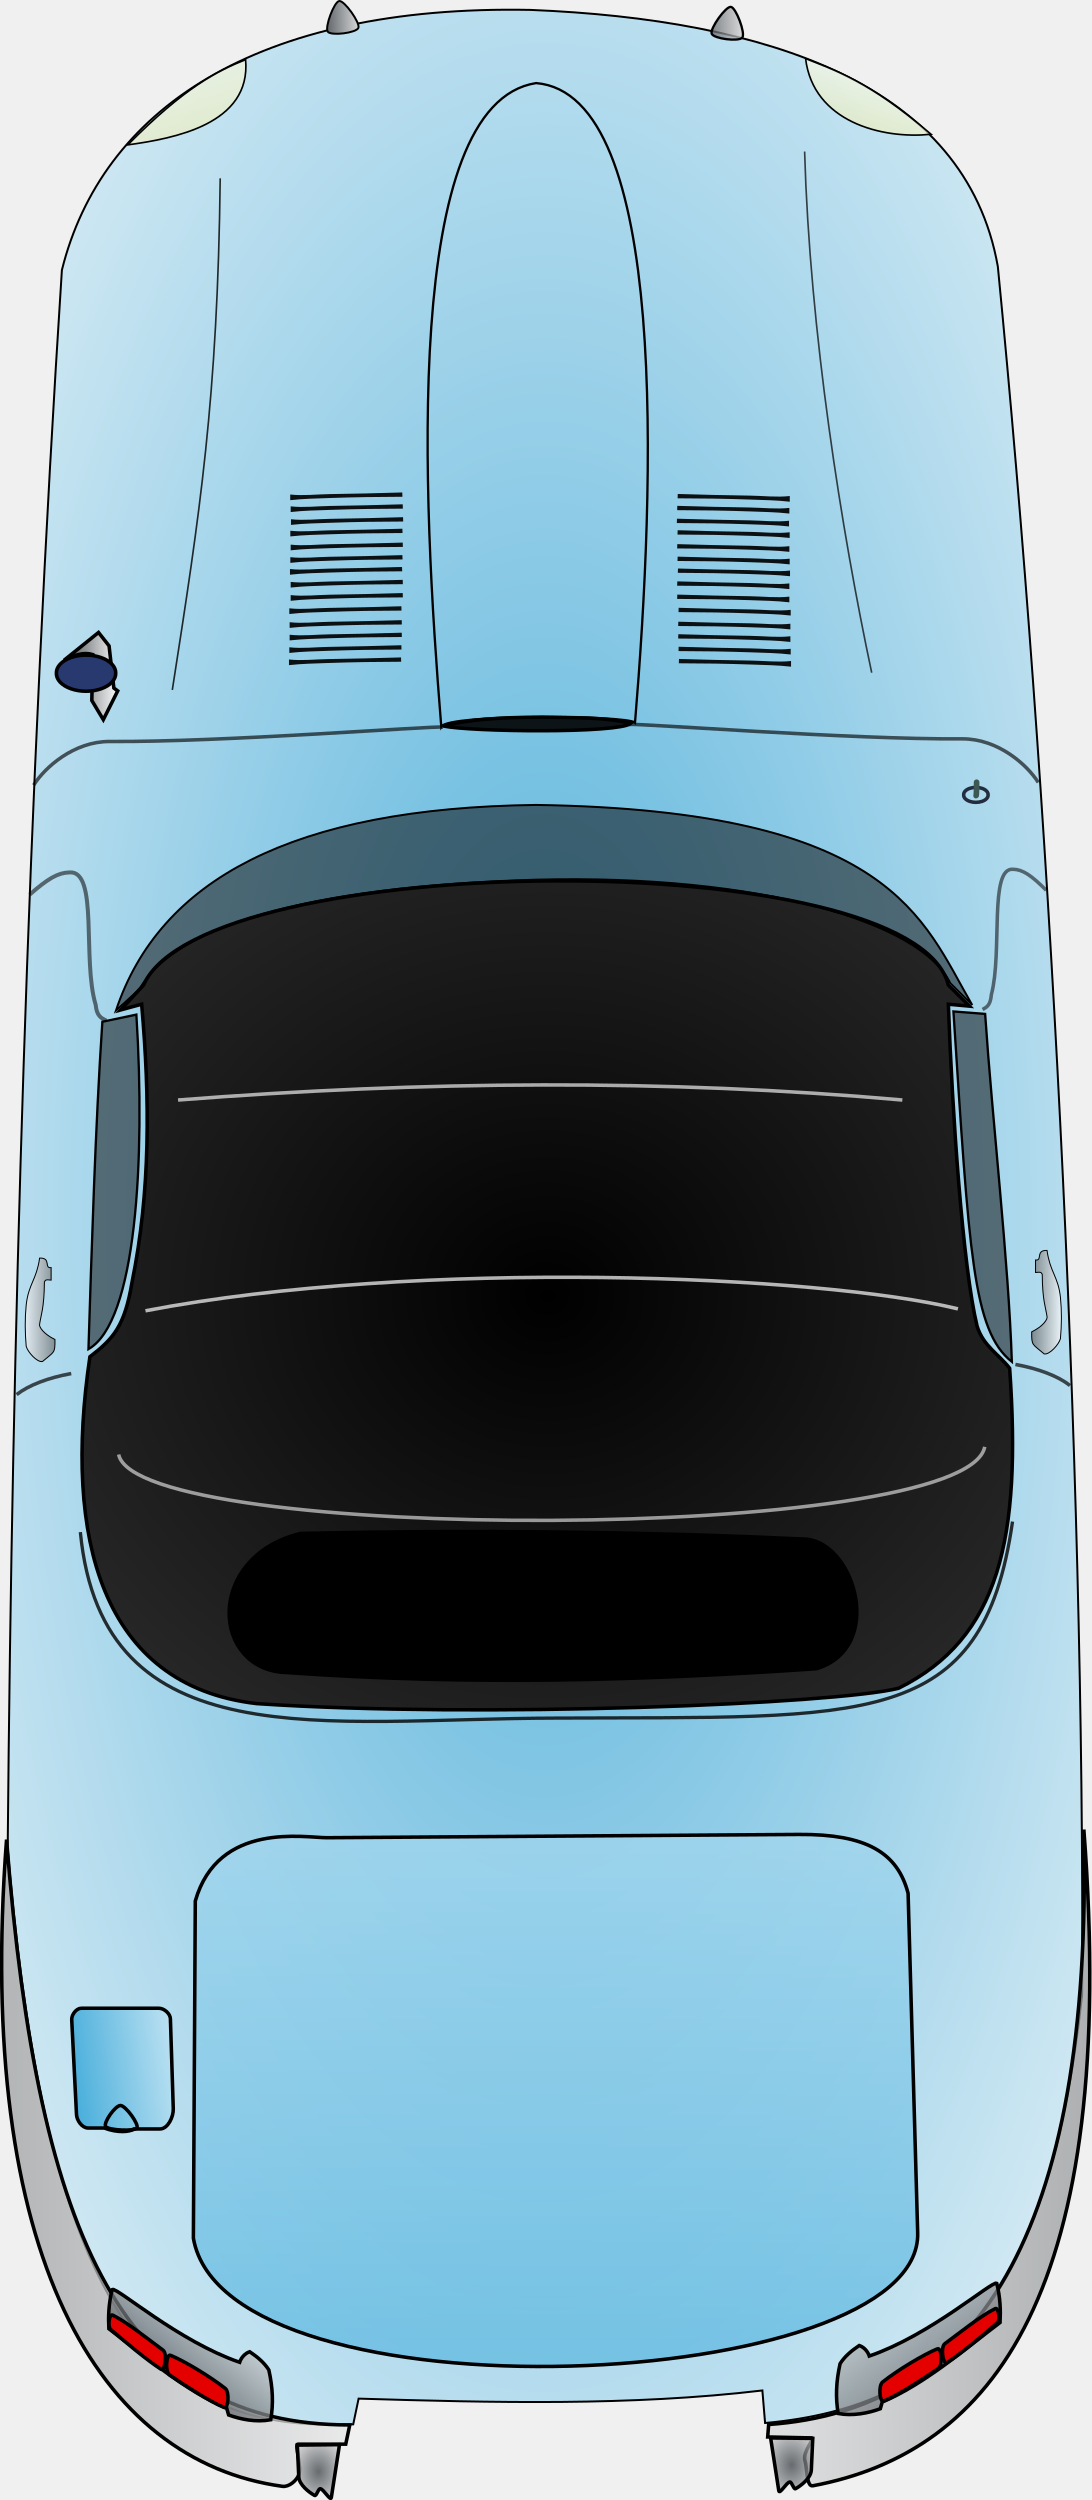
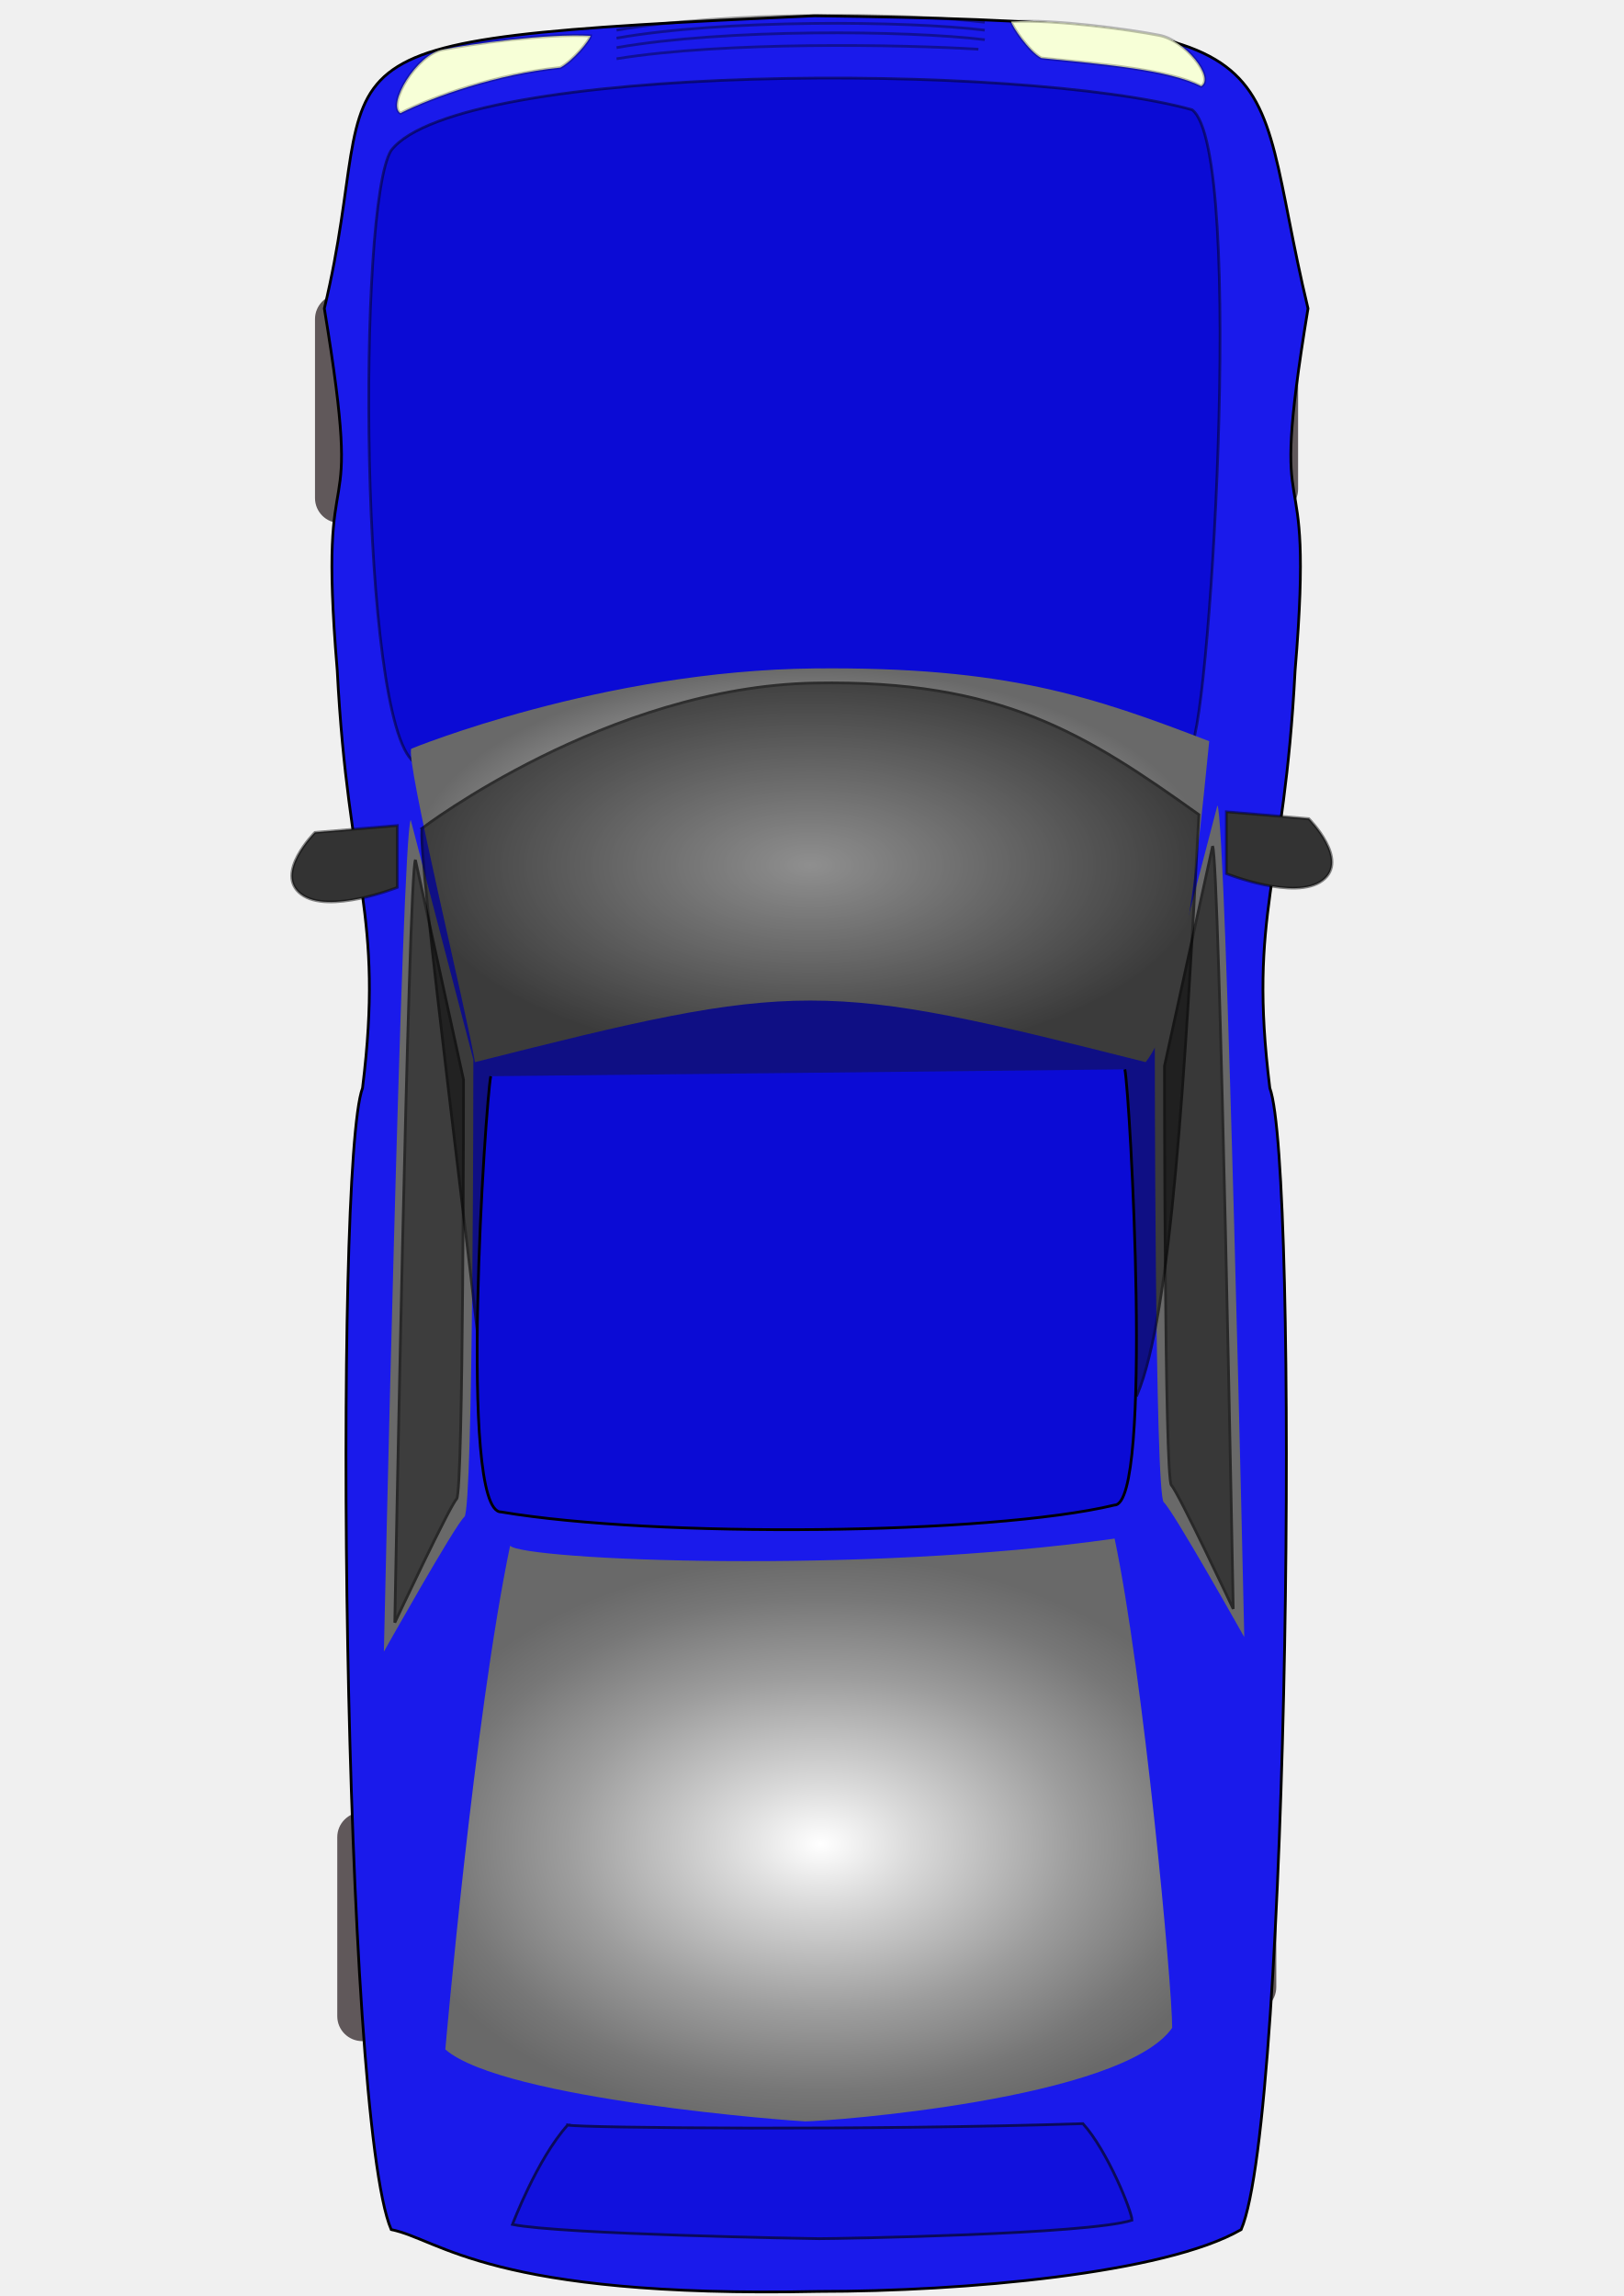
- <svg xmlns="http://www.w3.org/2000/svg" xmlns:xlink="http://www.w3.org/1999/xlink" id="svg1" viewBox="0 0 410 939.11" version="1.0">
-   <defs id="defs3">
-     <linearGradient id="linearGradient924">
-       <stop id="stop925" stop-color="#bfca54" offset="0" />
-       <stop id="stop926" stop-color="#fff" offset="1" />
-     </linearGradient>
-     <linearGradient id="linearGradient909">
-       <stop id="stop910" stop-color="#393f44" offset="0" />
-       <stop id="stop911" stop-color="#fff" offset="1" />
-     </linearGradient>
-     <linearGradient id="linearGradient903">
-       <stop id="stop904" stop-color="#1e9cd4" offset="0" />
-       <stop id="stop905" stop-color="#fff" offset="1" />
-     </linearGradient>
-     <radialGradient id="radialGradient2047" xlink:href="#linearGradient903" gradientUnits="userSpaceOnUse" cy="345.03" cx="580.78" gradientTransform="scale(.66738 1.4984)" r="502.59" />
-     <linearGradient id="linearGradient2049" y2="64.764" xlink:href="#linearGradient909" gradientUnits="userSpaceOnUse" x2="328.31" gradientTransform="scale(.98047 1.0199)" y1="65.065" x1="307.33" />
-     <radialGradient id="radialGradient2051" gradientUnits="userSpaceOnUse" cy="578.67" cx="366.75" gradientTransform="scale(1.0592 .94408)" r="1340.2">
-       <stop id="stop900" offset="0" />
-       <stop id="stop901" stop-color="#fff" offset="1" />
-     </radialGradient>
-     <linearGradient id="linearGradient2053" y2="543.99" xlink:href="#linearGradient903" gradientUnits="userSpaceOnUse" x2="327.62" gradientTransform="scale(1.1658 .85777)" y1="1332" x1="325.1" />
-     <linearGradient id="linearGradient2055" y2="248.89" xlink:href="#linearGradient909" gradientUnits="userSpaceOnUse" x2="287" gradientTransform="scale(.79343 1.2604)" y1="248.85" x1="258.47" />
-     <linearGradient id="linearGradient2057" y2="750.75" xlink:href="#linearGradient903" gradientUnits="userSpaceOnUse" x2="290.32" gradientTransform="scale(.9102 1.0987)" y1="762.09" x1="229.83" />
-     <linearGradient id="linearGradient2059" y2="297.48" xlink:href="#linearGradient909" gradientUnits="userSpaceOnUse" x2="1073.4" gradientTransform="scale(.54227 1.8441)" y1="296.65" x1="1045.4" />
-     <linearGradient id="linearGradient2061" y2="299.53" xlink:href="#linearGradient909" gradientUnits="userSpaceOnUse" x2="352.13" gradientTransform="scale(.54227 1.8441)" y1="300.36" x1="384.64" />
-     <linearGradient id="linearGradient2063" y2="648.34" xlink:href="#linearGradient909" gradientUnits="userSpaceOnUse" x2="487.28" gradientTransform="scale(.73526 1.3601)" y1="651.15" x1="5.042" />
-     <linearGradient id="linearGradient2065" y2="594.92" xlink:href="#linearGradient909" gradientUnits="userSpaceOnUse" x2="572.16" gradientTransform="scale(.70237 1.4237)" y1="586.77" x1="1088.8" />
-     <linearGradient id="linearGradient2067" y2="1010.9" xlink:href="#linearGradient909" gradientUnits="userSpaceOnUse" x2="439.06" gradientTransform="scale(1.1138 .89783)" y1="1075.7" x1="498.96" />
-     <linearGradient id="linearGradient2069" y2="1022.4" xlink:href="#linearGradient909" gradientUnits="userSpaceOnUse" x2="245.22" gradientTransform="scale(1.1138 .89783)" y1="1058" x1="208.47" />
-     <radialGradient id="radialGradient2071" xlink:href="#linearGradient909" gradientUnits="userSpaceOnUse" cy="882.53" cx="338.68" gradientTransform="scale(.89313 1.1197)" r="16.015" />
-     <radialGradient id="radialGradient2073" xlink:href="#linearGradient909" gradientUnits="userSpaceOnUse" cy="880.27" cx="537.74" gradientTransform="scale(.89313 1.1197)" r="17.284" />
-     <linearGradient id="linearGradient2075" y2="105.9" xlink:href="#linearGradient924" gradientUnits="userSpaceOnUse" x2="414.83" gradientTransform="scale(1.2754 .78404)" y1="192.22" x1="367.2" />
-     <linearGradient id="linearGradient2077" y2="76.571" xlink:href="#linearGradient924" gradientUnits="userSpaceOnUse" x2="196.39" gradientTransform="scale(1.174 .85182)" y1="226.92" x1="261.44" />
-     <linearGradient id="linearGradient2079" y2="66.929" xlink:href="#linearGradient909" gradientUnits="userSpaceOnUse" x2="475.92" gradientTransform="scale(.98065 1.0197)" y1="67.232" x1="455.16" />
-   </defs>
-   <g id="g1972" transform="translate(-182.88 -59.723)">
-     <path id="path832" d="m382.23 63.446c88.52 3.626 163.3 27.611 175.48 96.384 19.21 196.57 32.71 444.35 31.67 649.25-12.22 113.16-49.37 154.55-119.1 160.83l-1.02-12.22c-49.28 5.86-101.36 4.59-151.67 3.06l-2.03 9.67c-71.77 3.22-114.52-35.29-129.79-216.31 1.7-193.58 7.47-393.26 20.36-592.94 14.93-60.06 72.61-99.76 176.1-97.724z" fill-rule="evenodd" fill-opacity=".75" stroke="#000" stroke-width=".75" fill="url(#radialGradient2047)" />
-     <path id="path933" d="m317.51 70.18c0.72-1.919-5.27-10.317-7.19-10.077s-5.52 9.837-4.32 11.517c1.2 1.679 10.79 0.48 11.51-1.44z" fill-rule="evenodd" stroke="#000" stroke-width=".75" fill="url(#linearGradient2049)" />
-     <path id="path826" d="m236.81 429.75c22.31-51.11 289.35-53.26 302.31 0l7.92 7.92-7.92-0.72c1.44 40.67 5.4 98.61 10.79 120.92 2.28 7.44 8.16 10.56 12.24 15.84 4.44 63.82-3.72 101.37-41.75 120.2-23.15 5.88-157.15 11.4-241.12 5.76-58.31-6.72-72.7-62.38-62.63-130.28 8.88-6.84 13.08-11.52 15.84-28.07 6.96-34.07 6.72-68.86 3.6-104.37l-7.92 2.16 8.64-9.36z" fill-rule="evenodd" stroke="#000" stroke-width="1pt" fill="url(#radialGradient2051)" />
-     <path id="path827" d="m249.76 472.94c92.14-7.2 182.83-7.92 272.08 0" stroke-opacity=".648" stroke="#fff" stroke-width="1pt" fill="none" />
-     <path id="path828" d="m542.72 551.39c-52.07-12.71-202.74-18.95-305.19 0.72" stroke-opacity=".695" stroke="#fff" stroke-width="1pt" fill="none" />
-     <path id="path829" d="m227.45 606.1c6.96 33.59 318.39 33.35 325.34-2.88" stroke-opacity=".57" stroke="#fff" stroke-width="1pt" fill="none" />
-     <path id="path830" d="m290.79 687.43c69.46 4.92 133.52 3 198.66-1.44 25.08-7.56 14.16-45.7-3.6-47.5-60.46-2.88-126.68-3.6-190.02-2.16-35.51 8.75-32.87 50.62-5.04 51.1z" stroke="#000" stroke-width="2.5" fill-rule="evenodd" />
-     <path id="path831" d="m256.24 773.81c8.64-30.11 41.43-23.7 49.49-23.76l177.22-1.23c25.56-0.18 37.09 6.93 41.05 22.11l3.6 127.4c2.16 60.46-259.84 72.7-272.08 2.16l0.72-126.68z" fill-rule="evenodd" fill-opacity=".75" stroke="#000" stroke-width="1pt" fill="url(#linearGradient2053)" />
-     <g id="g880" fill-opacity=".918">
-       <path id="path837" d="m291.9 245.48c4.78 0.55 10-0.08 14.8-0.15 9.1-0.14 18.19-0.33 27.29-0.62l0.06 1.62c-9.1 0.02-18.19 0.16-27.27 0.47-4.96 0.19-9.95 0.25-14.88 0.81v-2.13z" />
-       <path id="path838" d="m291.94 259.09c4.78 0.55 10-0.08 14.8-0.15 9.1-0.14 18.19-0.33 27.29-0.61l0.06 1.62c-9.1 0.02-18.19 0.16-27.27 0.47-4.95 0.18-9.95 0.24-14.88 0.81v-2.14z" />
-       <path id="path839" d="m292.07 283.27c4.78 0.55 10-0.08 14.8-0.15 9.09-0.14 18.19-0.33 27.29-0.62l0.05 1.63c-9.09 0.01-18.18 0.16-27.27 0.47-4.95 0.18-9.95 0.24-14.87 0.81v-2.14z" />
-       <path id="path840" d="m291.94 269.02c4.78 0.55 10-0.08 14.8-0.15 9.1-0.14 18.19-0.33 27.29-0.62l0.06 1.63c-9.1 0.01-18.19 0.16-27.27 0.47-4.95 0.18-9.95 0.24-14.88 0.81v-2.14z" />
-       <path id="path841" d="m292.07 278.31c4.78 0.55 10-0.08 14.8-0.15 9.09-0.14 18.19-0.33 27.29-0.62l0.05 1.63c-9.09 0.01-18.18 0.15-27.27 0.46-4.95 0.19-9.95 0.25-14.87 0.81v-2.13z" />
-       <path id="path842" d="m292.19 254.77c4.78 0.55 10.01-0.08 14.8-0.15 9.1-0.14 18.2-0.33 27.29-0.62l0.06 1.63c-9.09 0.01-18.18 0.15-27.27 0.47-4.95 0.18-9.95 0.24-14.88 0.8v-2.13z" />
-       <path id="path843" d="m292.07 249.93c4.78 0.55 10-0.08 14.8-0.15 9.09-0.14 18.19-0.33 27.29-0.62l0.05 1.63c-9.09 0.01-18.18 0.16-27.27 0.47-4.95 0.18-9.95 0.24-14.87 0.81v-2.14z" />
-       <path id="path844" d="m291.81 273.47c4.78 0.55 10.01-0.08 14.8-0.15 9.1-0.14 18.2-0.33 27.29-0.62l0.06 1.63c-9.09 0.01-18.18 0.16-27.27 0.47-4.95 0.18-9.95 0.24-14.88 0.81v-2.14z" />
-       <path id="path845" d="m292.07 264.31c4.78 0.55 10-0.08 14.8-0.15 9.09-0.14 18.19-0.33 27.29-0.62l0.05 1.63c-9.09 0.01-18.18 0.16-27.27 0.47-4.95 0.18-9.95 0.24-14.87 0.81v-2.14z" />
-       <path id="path846" d="m291.56 288.23c4.78 0.55 10-0.08 14.8-0.15 9.09-0.14 18.19-0.33 27.29-0.62l0.05 1.63c-9.09 0.01-18.18 0.16-27.26 0.47-4.96 0.18-9.95 0.24-14.88 0.81v-2.14z" />
-       <path id="path847" d="m291.68 293.45c4.79 0.55 10.01-0.08 14.8-0.15 9.1-0.14 18.2-0.33 27.3-0.62l0.05 1.63c-9.09 0.01-18.18 0.16-27.27 0.47-4.95 0.18-9.95 0.24-14.88 0.81v-2.14z" />
-       <path id="path848" d="m291.68 298.16c4.79 0.55 10.01-0.08 14.8-0.15 9.1-0.14 18.2-0.33 27.3-0.62l0.05 1.62c-9.09 0.02-18.18 0.16-27.27 0.47-4.95 0.19-9.95 0.25-14.88 0.81v-2.13z" />
-       <path id="path849" d="m291.56 302.87c4.78 0.55 10-0.08 14.8-0.15 9.09-0.15 18.19-0.34 27.29-0.62l0.05 1.62c-9.09 0.02-18.18 0.16-27.26 0.47-4.96 0.19-9.95 0.24-14.88 0.81v-2.13z" />
-       <path id="path850" d="m291.43 307.45c4.78 0.55 10-0.08 14.8-0.15 9.1-0.15 18.2-0.33 27.29-0.62l0.06 1.62c-9.1 0.02-18.18 0.16-27.27 0.47-4.95 0.19-9.95 0.25-14.88 0.81v-2.13z" />
+ <svg xmlns="http://www.w3.org/2000/svg" version="1.1" width="595.279" height="841.891" enable-background="new 0 0 595.279 841.891" xml:space="preserve" style="">
+   <rect id="backgroundrect" width="100%" height="100%" x="0" y="0" fill="none" stroke="none" />
+   <radialGradient id="path184_1_" cx="669.612" cy="537.19" r="548.8" gradientTransform="matrix(0.7018 0 0 -1.197 -170.9626 1041.424)" gradientUnits="userSpaceOnUse">
+     <stop offset="0" style="stop-color:#1F1F1F" />
+     <stop offset="1" style="stop-color:#000000" />
+   </radialGradient>
+   <radialGradient id="path272_1_" cx="917.098" cy="694.117" r="15.849" gradientTransform="matrix(0.4169 0 0 -3.8752 -267.8295 3111.983)" gradientUnits="userSpaceOnUse">
+     <stop offset="0" style="stop-color:#FFFFFF" />
+     <stop offset="1" style="stop-color:#696969" />
+   </radialGradient>
+   <radialGradient id="path274_1_" cx="877.661" cy="694.117" r="15.849" gradientTransform="matrix(-0.4169 0 0 -3.8752 848.3018 3106.651)" gradientUnits="userSpaceOnUse">
+     <stop offset="0" style="stop-color:#FFFFFF" />
+     <stop offset="1" style="stop-color:#696969" />
+   </radialGradient>
+   <radialGradient id="path275_1_" cx="299.683" cy="273.77" r="91.231" gradientTransform="matrix(1.6042 0 0 -0.7914 -183.7809 533.9191)" gradientUnits="userSpaceOnUse">
+     <stop offset="0" style="stop-color:#FFFFFF" />
+     <stop offset="1" style="stop-color:#696969" />
+   </radialGradient>
+   <radialGradient id="path270_1_" cx="396.345" cy="32.544" r="128.271" gradientTransform="matrix(1.2471 0 0 -0.8235 -193.3944 702.9675)" gradientUnits="userSpaceOnUse">
+     <stop offset="0" style="stop-color:#FFFFFF" />
+     <stop offset="0.209" style="stop-color:#DADADA" />
+     <stop offset="0.582" style="stop-color:#9D9D9D" />
+     <stop offset="0.856" style="stop-color:#777777" />
+     <stop offset="1" style="stop-color:#696969" />
+   </radialGradient>
+   <g class="currentLayer" style="">
+     <path id="rect959" fill="#60585A" d="M132.802,664.502h11.311c5.057,0,9.156,4.1,9.156,9.156v65.62c0,5.058-4.1,9.156-9.156,9.156  h-11.311c-5.057,0-9.156-4.099-9.156-9.156v-65.62C123.646,668.602,127.745,664.502,132.802,664.502z" />
+     <path id="rect958" fill="#60585A" d="M447.437,653.836h11.311c5.057,0,9.156,4.1,9.156,9.156v65.621c0,5.057-4.1,9.156-9.156,9.156  h-11.311c-5.058,0-9.156-4.1-9.156-9.156v-65.621C438.281,657.936,442.379,653.836,447.437,653.836z" />
+     <g id="g786">
+       <path id="path787" fill="#4A00AD" d="M326.02,71.384 c5.837,0.343 11.878,0.414 17.669,-0.362 c3.812,-0.759 12.237,-4.018 8.165,-9.254 c-5.595,-5.377 -15.498,-4.553 -22.569,-3.95 l-0.548,-6.393 c9.736,-0.8 21.507,-1.058 28.627,6.75 c6.379,10.154 -3.601,17.49 -12.825,19.216 c-6.167,0.782 -12.333,0.373 -18.518,0.734 L326.02,71.384 L326.02,71.384 z" stroke-width="0" />
+       <path id="path788" fill="#4A00AD" d="M326.02,37.66 c5.837,-0.342 11.878,-0.414 17.669,0.363 c3.812,0.759 12.237,4.018 8.165,9.254 c-5.595,5.377 -15.498,4.553 -22.569,3.95 l-0.548,6.393 c9.736,0.8 21.507,1.058 28.627,-6.75 c6.379,-10.155 -3.601,-17.49 -12.825,-19.216 c-6.167,-0.782 -12.333,-0.373 -18.518,-0.734 L326.02,37.66 L326.02,37.66 z" stroke-width="0" />
+       <path id="path789" fill="#4A00AD" d="M303.245,52.302 c2.202,0.21 4.466,0.119 6.673,0.131 c1.868,0.006 8.14,0.962 9.303,-1.064 c0.41,-1.444 -0.288,-3.097 -1.502,-3.904 c-2.941,-1.512 -6.912,-0.742 -10.068,-0.59 c-3.86,0.185 -9.098,0.611 -10.277,-4.087 c-0.365,-3.836 2.024,-7.516 5.007,-9.742 c3.944,-2.426 8.436,-1.978 12.836,-1.423 c2.62,0.348 5.233,0.749 7.86,1.044 l-0.483,4.055 c-2.636,-0.314 -5.254,-0.75 -7.885,-1.099 c-3.218,-0.394 -6.911,-0.992 -9.856,0.722 c-1.696,1.197 -3.331,3.406 -3.344,5.57 c-0.016,1.612 5.018,0.976 5.934,0.93 c4.258,-0.228 8.887,-0.915 12.751,1.287 c3.112,2.333 4.487,6.792 2.073,10.116 c-3.153,2.994 -8.341,2.221 -12.348,2.234 c-2.207,0.011 -4.471,-0.081 -6.673,0.129 V52.302 L303.245,52.302 z" stroke-width="0" />
+       <g id="g790" stroke-width="0">
+         <path id="path791" fill="#4A00AD" d="M299.814,56.499 c-2.555,-0.258 -5.199,-0.156 -7.763,-0.17 c-4.835,-0.017 -9.67,0.019 -14.507,0.038 c-0.969,0.005 -1.939,0.013 -2.907,0.041 v-3.657 c0.969,0.03 1.939,0.036 2.907,0.042 c4.837,0.019 9.672,0.055 14.507,0.038 c2.564,-0.014 5.209,0.088 7.763,-0.17 V56.499 L299.814,56.499 z" stroke-width="0" />
+         <path id="path792" fill="#4A00AD" d="M285.569,53.819 c0.198,-1.408 0.099,-2.891 0.108,-4.304 c0.014,-2.819 0.015,-5.638 -0.008,-8.459 c-0.015,-1.868 -0.034,-3.735 -0.04,-5.602 c-0.001,-1.118 0.003,-2.235 0.006,-3.353 h4.13 c0.002,1.118 0.006,2.235 0.003,3.353 c-0.003,1.868 -0.023,3.735 -0.038,5.602 c-0.022,2.821 -0.022,5.639 -0.009,8.459 c0.012,1.413 -0.09,2.896 0.11,4.304 H285.569 z" stroke-width="0" />
+       </g>
+       <g id="g793" stroke-width="0">
+         <path id="path794" fill="#4A00AD" d="M269.659,55.738 c0.233,-1.819 0.121,-3.735 0.143,-5.564 c0.049,-4.597 0.055,-9.195 0.009,-13.793 c-0.019,-1.505 -0.041,-3.011 -0.07,-4.516 H273.234 c-0.029,1.505 -0.053,3.011 -0.07,4.516 c-0.046,4.598 -0.04,9.196 0.008,13.793 c0.022,1.829 -0.091,3.745 0.144,5.564 H269.659 L269.659,55.738 z" stroke-width="0" />
+         <path id="path795" fill="#4A00AD" d="M271.846,56.836 c-1.504,-0.167 -3.054,-0.079 -4.565,-0.121 c-3.229,-0.147 -6.067,-1.089 -6.49,-4.705 c-0.098,-3.621 1.89,-5.792 5.406,-6.463 c1.649,-0.208 3.262,-0.145 4.911,0.031 l-0.377,3.377 c-1.302,-0.146 -2.583,-0.213 -3.887,-0.054 c-1.712,0.315 -2.579,0.938 -2.565,2.747 c0.132,1.637 1.703,1.587 3.088,1.653 c1.475,0.03 3.009,0.086 4.479,-0.078 V56.836 L271.846,56.836 z" stroke-width="0" />
+         <path id="path796" fill="#4A00AD" d="M270.406,47.163 c-1.304,-0.145 -2.657,-0.077 -3.967,-0.087 c-2.814,-0.022 -5.97,0.196 -8.307,-1.637 c-1.977,-2.09 -1.296,-4.663 -0.556,-7.142 c0.503,-1.677 0.932,-3.325 0.986,-5.084 c0.003,-0.344 0,-0.684 -0.009,-1.026 l3.525,-0.09 c0.011,0.409 0.014,0.816 0.01,1.225 c-0.066,2.06 -0.562,3.992 -1.154,5.955 c-0.269,0.9 -1.017,2.566 -0.519,3.509 c1.19,1.353 4.451,0.867 6.022,0.854 c1.31,-0.011 2.663,0.057 3.967,-0.087 V47.163 L270.406,47.163 z" stroke-width="0" />
+         <rect id="rect797" x="9.365" y="709.294" fill="#4A00AD" width="2.51" height="3.227" transform="matrix(-1,0,0,-1,282.65,766.12) " stroke-width="0" />
+       </g>
+       <path id="path798" fill="#4A00AD" d="M231.338,44.102 c0,-7.421 5.542,-13.445 12.37,-13.445 s12.368,6.024 12.368,13.445 c0,7.422 -5.54,13.445 -12.368,13.445 S231.338,51.524 231.338,44.102 L231.338,44.102 zM235.283,44.445 c0,-5.055 3.775,-9.158 8.426,-9.158 c4.651,0 8.426,4.103 8.426,9.158 c0,5.057 -3.774,9.158 -8.426,9.158 C239.058,53.604 235.283,49.501 235.283,44.445 z" stroke-width="0" />
    </g>
-     <g id="g865" fill-opacity=".918">
-       <path id="path851" d="m479.56 246.05c-4.78 0.55-10-0.08-14.79-0.15-9.1-0.14-18.2-0.33-27.3-0.62l-0.05 1.63c9.09 0.01 18.18 0.16 27.27 0.47 4.95 0.18 9.95 0.24 14.87 0.81v-2.14z" />
-       <path id="path852" d="m479.52 259.67c-4.78 0.55-10-0.08-14.8-0.15-9.09-0.14-18.19-0.33-27.29-0.62l-0.05 1.63c9.09 0.01 18.18 0.16 27.26 0.47 4.96 0.18 9.95 0.24 14.88 0.8v-2.13z" />
-       <path id="path853" d="m479.4 283.84c-4.78 0.55-10.01-0.08-14.8-0.15-9.1-0.14-18.2-0.33-27.3-0.61l-0.05 1.62c9.09 0.02 18.18 0.16 27.27 0.47 4.95 0.18 9.95 0.24 14.88 0.81v-2.14z" />
-       <path id="path854" d="m479.52 269.59c-4.78 0.55-10-0.08-14.8-0.15-9.09-0.14-18.19-0.33-27.29-0.62l-0.05 1.63c9.09 0.01 18.18 0.16 27.26 0.47 4.96 0.18 9.95 0.24 14.88 0.81v-2.14z" />
-       <path id="path855" d="m479.4 278.88c-4.78 0.55-10.01-0.08-14.8-0.15-9.1-0.14-18.2-0.33-27.3-0.62l-0.05 1.63c9.09 0.01 18.18 0.16 27.27 0.47 4.95 0.18 9.95 0.24 14.88 0.81v-2.14z" />
-       <path id="path856" d="m479.27 255.34c-4.78 0.55-10.01-0.08-14.8-0.15-9.1-0.14-18.2-0.33-27.29-0.62l-0.06 1.63c9.09 0.01 18.18 0.16 27.27 0.47 4.95 0.18 9.95 0.24 14.88 0.81v-2.14z" />
-       <path id="path857" d="m479.4 250.51c-4.78 0.55-10.01-0.08-14.8-0.15-9.1-0.14-18.2-0.33-27.3-0.62l-0.05 1.62c9.09 0.02 18.18 0.16 27.27 0.47 4.95 0.19 9.95 0.25 14.88 0.81v-2.13z" />
-       <path id="path858" d="m479.65 274.05c-4.78 0.55-10-0.08-14.8-0.15-9.1-0.15-18.2-0.33-27.29-0.62l-0.06 1.62c9.1 0.02 18.18 0.16 27.27 0.47 4.95 0.19 9.95 0.25 14.88 0.81v-2.13z" />
-       <path id="path859" d="m479.4 264.89c-4.78 0.55-10.01-0.08-14.8-0.15-9.1-0.15-18.2-0.34-27.3-0.62l-0.05 1.62c9.09 0.02 18.18 0.16 27.27 0.47 4.95 0.19 9.95 0.24 14.88 0.81v-2.13z" />
-       <path id="path860" d="m479.9 288.81c-4.78 0.55-10-0.08-14.79-0.15-9.1-0.15-18.2-0.33-27.3-0.62l-0.05 1.62c9.09 0.02 18.18 0.16 27.27 0.47 4.95 0.19 9.95 0.25 14.87 0.81v-2.13z" />
-       <path id="path861" d="m479.78 294.02c-4.78 0.55-10.01-0.08-14.8-0.15-9.1-0.14-18.2-0.33-27.29-0.61l-0.06 1.62c9.09 0.02 18.18 0.16 27.27 0.47 4.95 0.18 9.95 0.24 14.88 0.81v-2.14z" />
-       <path id="path862" d="m479.78 298.73c-4.78 0.55-10.01-0.08-14.8-0.15-9.1-0.14-18.2-0.33-27.29-0.62l-0.06 1.63c9.09 0.01 18.18 0.16 27.27 0.47 4.95 0.18 9.95 0.24 14.88 0.81v-2.14z" />
-       <path id="path863" d="m479.9 303.44c-4.78 0.55-10-0.08-14.79-0.15-9.1-0.14-18.2-0.33-27.3-0.62l-0.05 1.63c9.09 0.01 18.18 0.16 27.27 0.47 4.95 0.18 9.95 0.24 14.87 0.81v-2.14z" />
-       <path id="path864" d="m480.03 308.02c-4.78 0.55-10-0.08-14.8-0.15-9.1-0.14-18.19-0.33-27.29-0.62l-0.06 1.63c9.1 0.01 18.19 0.16 27.27 0.47 4.96 0.18 9.95 0.24 14.88 0.81v-2.14z" />
-     </g>
-     <path id="path895" d="m194.04 395.77c6.83-6 10.61-8.24 14.99-8.33 10.91-0.81 4.69 32.8 9.79 49.74 0.41 4.12 1.89 4.89 3.98 5.92" stroke-opacity=".538" stroke="#000" stroke-width="1.127pt" fill="none" />
-     <path id="path896" d="m575.89 394.15c-5.68-5.68-8.82-7.8-12.47-7.89-9.07-0.76-3.9 31.05-8.14 47.08-0.34 3.9-1.57 4.62-3.31 5.6" stroke-opacity=".538" stroke="#000" stroke-width="1pt" fill="none" />
-     <path id="path897" d="m421.42 331.16c7.47-89.75 12.9-235.99-37.15-240.23-50.56 7.804-42.59 156.08-35.63 241.76 2.63-4.84 69.64-4.33 72.78-1.53z" stroke="#000" stroke-width=".875" fill="none" />
-     <path id="path898" d="m349.4 332.43c10.01 2.21 66.08 2.89 70.5-1.01-9.93-2.3-19.85-2.04-33.6-2.3-17.13 0.09-27.14 0.94-36.9 3.31z" fill-rule="evenodd" fill-opacity=".897" stroke="#000" stroke-width="1pt" />
-     <path id="path899" d="m572.9 353.66c-4.12-6.6-15.08-16.45-28.56-16.39-42.17 0.29-121.41-5.89-125.25-5.41" stroke-opacity=".631" stroke="#000" stroke-width="1pt" fill="none" />
-     <path id="path900" d="m195.53 354.65c4.13-6.6 15.09-16.45 28.57-16.39 42.17 0.29 121.4-5.89 125.24-5.41" stroke-opacity=".634" stroke="#000" stroke-width="1pt" fill="none" />
-     <path id="path905" d="m206.94 307.75l12.95-10.44 3.96 5.04 1.8 15.83 1.44 1.08-5.4 10.8-4.32-7.2 0.36-17.27c-3.59-1.08-7.19 0.36-10.79 2.16z" fill-rule="evenodd" stroke="#000" stroke-width="1pt" fill="url(#linearGradient2055)" />
-     <path id="path904" d="m226.37 312.96a10.977 6.658 0 1 1 -21.95 0 10.977 6.658 0 1 1 21.95 0z" fill-rule="evenodd" transform="matrix(1.0155 0 0 .9997 -3.5276 -.26597)" stroke="#000" stroke-width="1pt" fill="#283970" />
-     <path id="path906" d="m554.05 358.31a4.589 2.699 0 1 1 -9.17 0 4.589 2.699 0 1 1 9.17 0z" stroke="#232d3f" stroke-width="1pt" fill="none" />
-     <path id="path907" d="m549.73 353.57c0 5.04-0.18 5.04-0.18 5.04" fill-rule="evenodd" stroke="#3d5852" stroke-linecap="round" stroke-width="2.125" />
-     <path id="path909" d="m213.42 814.11h29.15c1.95 0 4.25 2.01 4.32 3.96l1.08 33.83c0.09 3.03-2.02 7.56-5.04 7.56h-9.72c-1.56 1.14-6.18 1.56-11.16-0.36h-6.11c-2.22 0-4.21-2.83-4.32-5.04l-1.8-35.63c-0.1-1.87 1.72-4.32 3.6-4.32z" fill-rule="evenodd" fill-opacity=".75" stroke="#000" stroke-width="1pt" fill="url(#linearGradient2057)" />
-     <path id="path910" d="m222.59 858.56c-1.02-1.41 3.63-8.01 5.58-7.92s7.05 7.14 6.12 8.46-10.68 0.87-11.7-0.54z" stroke="#000" stroke-width="1pt" fill="none" />
-     <path id="path911" d="m571.87 537.72c2.28-0.3 2.13 0.12 2.52 0.72 0.06 9.86 1.38 12.71 1.8 15.83 0.33 0.93-1.41 3.66-5.76 5.76-0.06 5.37 0.24 4.44 4.68 8.28 2.04 0.42 5.61-3.66 6.12-5.76 0.44-5.07 0.53-10.23 0-15.48-0.87-7.94-3.9-9.41-5.04-17.63-4.5-0.15-1.53 3.93-4.32 3.6v4.68z" fill-rule="evenodd" fill-opacity=".75" stroke="#000" stroke-width=".375" fill="url(#linearGradient2059)" />
-     <path id="path912" d="m202.08 540.58c-2.28-0.3-2.13 0.12-2.52 0.72-0.06 9.87-1.38 12.72-1.8 15.84-0.33 0.93 1.41 3.66 5.76 5.76 0.06 5.36-0.24 4.44-4.68 8.27-2.04 0.42-5.61-3.65-6.12-5.75-0.44-5.07-0.53-10.23 0-15.48 0.87-7.95 3.9-9.42 5.04-17.63 4.5-0.15 1.53 3.92 4.32 3.59v4.68z" fill-rule="evenodd" fill-opacity=".75" stroke="#000" stroke-width=".375" fill="url(#linearGradient2061)" />
-     <path id="path913" d="m221.33 443.54l12.78-2.69c3.45 55.02-0.12 115.58-18 125.66 1.2-37.37 2.58-83.63 5.22-122.97z" fill-rule="evenodd" fill-opacity=".502" stroke="#000" stroke-width=".875" />
-     <path id="path914" d="m552.94 440.59l-11.91-0.92c5.94 90.97 7.25 119.96 21.95 131.61-1.2-37.37-7.4-91.34-10.04-130.69z" fill-opacity=".502" fill-rule="evenodd" stroke="#000" stroke-width=".875" />
-     <path id="path915" d="m213.06 635.25c8.33 85.89 91.48 70.05 178.86 69.86 116.49-0.61 160.09 4.94 171.31-73.82" stroke-opacity=".801" stroke="#000" stroke-width="1.25" fill="none" />
-     <path id="path916" d="m226.43 439.33c16.32-48.94 66.04-76.16 157.93-77.24 133.88 2.04 145.02 42.9 163.74 75.17l-8.26-8.23c-10.8-22.67-70.9-41.03-155.48-38.87-88.53 2.64-136.54 18.3-149.13 41.21l-8.8 7.96z" fill-rule="evenodd" fill-opacity=".502" stroke="#000" stroke-width=".75" />
-     <path id="path917" d="m185.34 750.77c-11.87 156.92 34.97 233.53 103.65 242.93 2.45 0.35 5.37-2.24 6.12-4.32 1.16-3.2-1.68-11.52-0.36-11.52h18l1.52-7.22c-83.85 0-117.05-67.27-128.93-219.87z" fill-rule="evenodd" fill-opacity=".75" stroke="#000" stroke-width="1pt" fill="url(#linearGradient2063)" />
-     <path id="path919" d="m590.02 746.98c13.32 174.19-34.6 233.88-101.85 246.52-2.44 0.42-2.12-7.27-2.88-9.35-1.16-3.2 3.84-8.61 2.52-8.64l-16.55-0.36 0.36-4.68c76.65-5.4 121.84-69.26 118.4-223.49z" fill-rule="evenodd" fill-opacity=".75" stroke="#000" stroke-width="1pt" fill="url(#linearGradient2065)" />
-     <path id="path920" d="m564.31 572.27c8.64 1.56 16.02 4.38 20.51 7.91" stroke-opacity=".689" stroke="#000" stroke-width="1pt" fill="none" />
-     <path id="path921" d="m209.64 575.69c-8.64 1.56-16.02 4.37-20.52 7.91" stroke-opacity=".689" stroke="#000" stroke-width="1pt" fill="none" />
-     <path id="path922" d="m505.65 940.8c-3.12 2.1-5.52 4.19-7.2 6.83-1.5 6.78-1.74 12.66-0.72 18.72 5.46 1.02 11.28-0.12 15.84-1.8l0.72-2.52c15.83-6.72 30.41-19.37 44.26-29.87 0.24-4.26 0.12-9.42-1.26-14.76-1.74-0.96-24.89 19.5-47.86 27.35-0.54-1.67-1.98-3.35-3.78-3.95z" fill-rule="evenodd" fill-opacity=".75" stroke="#000" stroke-width="1pt" fill="url(#linearGradient2067)" />
-     <path id="path923" d="m276.68 943.14c3.12 2.1 5.51 4.2 7.19 6.84 1.5 6.77 1.74 12.65 0.72 18.71-5.45 1.02-11.27-0.12-15.83-1.8l-0.72-2.52c-15.84-6.72-30.41-19.37-44.27-29.87-0.24-4.26-0.12-9.42 1.26-14.75 1.74-0.96 24.89 19.49 47.87 27.35 0.54-1.68 1.98-3.36 3.78-3.96z" fill-rule="evenodd" fill-opacity=".75" stroke="#000" stroke-width="1pt" fill="url(#linearGradient2069)" />
-     <path id="path924" d="m514.83 961.67c-1.52 0.67-2.09-5.89-0.36-7.2 5.7-4.49 15.25-10.26 20.51-12.41 1.56-0.82 2.21 6.16 0.36 7.37-5.67 3.92-15.17 10.05-20.51 12.24z" fill-rule="evenodd" stroke="#000" stroke-width="1pt" fill="#e50000" />
-     <path id="path925" d="m537.86 940.08c5.45-4.02 13.68-10.61 18.89-13.14 1.2-0.62 2.02 4.33 0.72 5.4-5.84 4.99-13.48 11.45-18.89 14.93-1.42 0.96-2.57-5.9-0.72-7.19z" fill-rule="evenodd" stroke="#000" stroke-width="1pt" fill="#e50000" />
-     <path id="path926" d="m267.11 964.1c1.51 0.67 2.09-5.89 0.36-7.2-5.71-4.48-15.26-10.25-20.52-12.41-1.56-0.82-2.21 6.16-0.36 7.38 5.68 3.91 15.17 10.04 20.52 12.23z" fill-rule="evenodd" stroke="#000" stroke-width="1pt" fill="#e50000" />
-     <path id="path927" d="m244.07 942.51c-5.45-4.02-13.68-10.61-18.89-13.14-1.2-0.62-2.01 4.34-0.72 5.4 5.84 4.99 13.48 11.45 18.9 14.94 1.41 0.95 2.56-5.9 0.71-7.2z" fill-rule="evenodd" stroke="#000" stroke-width="1pt" fill="#e50000" />
-     <path id="path928" d="m295.11 990.1c0.14 3.06 3.96 5.92 5.94 7.02 0.72 0.4 1.35-2.61 2.16-2.52 1.29 0.15 3.87 4.97 4.14 3.24l3.06-19.8-15.84 0.18 0.54 11.88z" fill-rule="evenodd" fill-opacity=".75" stroke="#000" stroke-width="1pt" fill="url(#radialGradient2071)" />
-     <path id="path929" d="m487.65 987.57c-0.14 3.07-3.95 5.92-5.93 7.02-0.72 0.4-1.35-2.61-2.16-2.52-1.29 0.15-3.88 4.97-4.14 3.24l-3.06-19.79 15.83 0.18-0.54 11.87z" fill-rule="evenodd" fill-opacity=".75" stroke="#000" stroke-width="1pt" fill="url(#radialGradient2073)" />
-     <path id="path930" d="m532.64 110.17c-23.75-20.398-36.71-24.237-47.15-28.436 2.88 23.636 28.44 30.356 47.15 28.436z" fill-rule="evenodd" fill-opacity=".75" stroke="#000" stroke-width=".625" fill="url(#linearGradient2075)" />
-     <path id="path931" d="m230.87 114.15c21.59-21.834 33.83-27.832 44.27-32.031 2.16 24.351-26.99 29.631-44.27 32.031z" fill-rule="evenodd" fill-opacity=".75" stroke="#000" stroke-width=".625" fill="url(#linearGradient2077)" />
-     <path id="path932" d="m450.22 72.377c-0.72-1.919 5.28-10.317 7.2-10.077s5.52 9.837 4.32 11.517c-1.2 1.679-10.8 0.479-11.52-1.44z" fill-rule="evenodd" fill-opacity=".75" stroke="#000" stroke-width=".875" fill="url(#linearGradient2079)" />
-     <path id="path934" d="m265.6 126.72c-0.96 82.78-7.68 125.96-17.99 192.18" stroke-opacity=".813" stroke="#000" stroke-width=".625" fill="none" />
-     <path id="path935" d="m485.13 116.64c1.92 67.42 13.92 142.76 25.2 195.78" stroke-opacity=".716" stroke="#000" stroke-width=".625" fill="none" />
+     <path id="rect317" fill="#60585A" d="M455.436,104.562h11.311c5.057,0,9.156,4.1,9.156,9.156v65.621c0,5.057-4.1,9.156-9.156,9.156  h-11.311c-5.057,0-9.156-4.099-9.156-9.156v-65.621C446.28,108.662,450.379,104.562,455.436,104.562z" />
+     <path id="rect316" fill="#60585A" d="M124.639,107.849h11.311c5.058,0,9.156,4.1,9.156,9.156v65.621  c0,5.057-4.099,9.156-9.156,9.156h-11.311c-5.057,0-9.156-4.099-9.156-9.156v-65.621  C115.483,111.949,119.582,107.849,124.639,107.849z" />
+     <path id="path184" fill="#1a1aeb" stroke="#000000" d="M299.463,840.214 c-120.595,2.519 -139.077,-19.113 -156.899,-22.676 c-17.817,-41.357 -21.2,-390.069 -10.511,-418.578 c7.991,-64.569 -5.265,-75.261 -9.266,-153.082 c-7.615,-90.884 10.469,-40.347 -4.734,-132.764 c23.1,-96.22 -20.409,-98.179 179.734,-107.327 C481.457,8.349 455.594,16.897 478.684,113.115 c-15.203,92.418 2.881,41.881 -4.734,132.764 c-4.001,77.816 -17.257,88.508 -9.266,153.082 c10.689,28.505 7.307,377.216 -10.511,418.578 c-27.894,16.161 -101.812,22.676 -154.724,22.676 H299.463 z" class="" transform="translate(0.8547008,0) " fill-opacity="1" />
+     <path id="path272" fill="url(#path272_1_)" d="M150.576,300.639l22.967,87.928c0,0,0,164.867-3.28,167.608  c-3.282,2.747-29.529,49.458-29.529,49.458s6.562-299.497,9.844-305L150.576,300.639z" />
+     <path id="path274" fill="url(#path274_1_)" d="M446.332,295.306l-22.967,87.928c0,0,0,164.868,3.28,167.608  c3.282,2.748,29.528,49.458,29.528,49.458s-6.561-299.497-9.843-305L446.332,295.306z" />
+     <path id="path230" fill="#0b0bd5" stroke="#000000" stroke-opacity="0.459" d="M143.385,55.176 c-12.443,19.909 -11.536,209.278 8.373,224.209 c19.23,-15.839 130.631,-30.552 151.813,-29.185 c21.638,-1.591 106.328,8.591 132.348,24.208 c7.015,2.272 21.04,-219.229 1.13,-234.161 C374.825,22.816 168.266,22.816 143.385,55.169 V55.176 z" class="" fill-opacity="1" />
+     <path id="path275" fill="url(#path275_1_)" d="M150.818,274.519c0,0,69.892-28.687,147.866-29.42  c70.214-0.684,101.925,10.263,144.635,26.684c-5.177,52-10.354,101.261-23.297,117.683c-119.069-30.108-126.833-30.108-245.902,0  c-2.592-16.414-25.889-112.211-23.3-114.942L150.818,274.519z" />
+     <path id="path185" opacity="0.62" fill-opacity="0.704" stroke="#000000" d="M154.814,303.664 c0,0 68.027,-51.88 143.931,-53.206 c68.342,-1.236 99.206,18.562 140.783,48.258 c-5.038,94.041 -10.077,183.127 -22.676,212.825 c-115.901,-54.444 -123.452,-54.442 -239.354,0.002 c-2.52,-29.696 -25.195,-202.927 -22.677,-207.877 L154.814,303.664 z" class="" />
+     <path id="path270" fill="url(#path270_1_)" d="M187.009,566.796c-13.192,63.318-23.744,184.683-23.744,184.683  c21.106,18.469,129.276,26.384,131.921,26.384c7.915,0,116.083-7.915,134.556-34.298c0-15.83-10.554-129.276-21.107-179.404  c-92.34,13.19-216.338,7.915-221.617,2.638L187.009,566.796z" />
+     <path id="path188" opacity="0.62" fill-opacity="1" stroke="#000000" d="M208.119,779.213 c-11.245,12.496 -20.239,36.446 -20.239,36.446 c17.99,3.645 110.184,5.207 112.44,5.207 c6.747,0 98.942,-1.562 114.687,-6.769 c0,-3.124 -8.996,-25.512 -17.99,-35.406 c-78.706,2.603 -184.396,1.562 -188.899,0.521 V779.213 z" class="" fill="#0b0bd5" />
+     <path id="path189" fill="#333333" stroke="#000000" stroke-opacity="0.459" d="M449.596,297.663l30.234,2.52  c0,0,15.118,15.117,5.04,22.676c-10.079,7.559-35.274-2.519-35.274-2.519V297.663z" />
+     <path id="path190" fill="#333333" stroke="#000000" stroke-opacity="0.459" d="M145.68,302.708l-30.235,2.519  c0,0-15.117,15.118-5.039,22.676c10.079,7.559,35.274-2.52,35.274-2.52V302.708z" />
+     <path id="path304" fill="#F7FFD7" stroke="#000000" stroke-width="1.082" stroke-opacity="0.252" d="M162.356,18.158  c-9.623,1.677-20.605,20.262-15.555,23.359c12.032-6.068,35.545-14.405,58.644-16.728c4.571-2.453,10.813-9.979,11.047-11.657  C200.616,12.23,172.854,16.093,162.356,18.158L162.356,18.158z" />
+     <path id="path306" fill="#F7FFD7" stroke="#000000" stroke-width="1.082" stroke-opacity="0.252" d="M424.853,12.921  c9.623,1.678,20.605,15.606,15.554,18.704c-12.03-6.067-35.544-8.004-58.643-10.328c-4.57-2.453-10.809-11.723-11.05-13.401  C386.593,6.992,414.355,10.856,424.853,12.921L424.853,12.921z" />
+     <path id="path307" fill="none" stroke="#000000" stroke-opacity="0.371" d="M226.037,11.071  c39.566-6.983,106.48-6.401,134.993-2.911" />
+     <path id="path308" fill="none" stroke="#000000" stroke-opacity="0.371" d="M226.037,13.98  c39.566-6.983,106.48-6.401,134.993-2.911" />
+     <path id="path309" fill="none" stroke="#000000" stroke-opacity="0.371" d="M226.037,17.471  c39.566-6.983,106.48-6.401,134.993-2.911" />
+     <path id="path310" fill="none" stroke="#000000" stroke-opacity="0.371" d="M226.037,21.544  c39.566-6.4,104.734-5.238,132.668-3.493" />
+     <path id="path186" opacity="0.62" fill-opacity="0.685" stroke="#000000" d="M152.294,315.304l17.637,80.625  c0,0,0,151.172-2.52,153.69c-2.521,2.519-22.676,45.351-22.676,45.351s5.038-274.625,7.559-279.67V315.304z" />
+     <path id="path211" fill="#0b0bd5" stroke="#000000" d="M179.913,394.628 c-1.884,9.25 -12.107,159.806 3.769,159.767 c56.417,9.538 178.985,8.499 224.94,-2.523 c14.158,-0.026 5.653,-150.52 3.769,-159.767 " class="" fill-opacity="1" />
+     <path id="path187" opacity="0.62" fill-opacity="0.748" stroke="#000000" d="M444.562,310.27l-17.636,80.625  c0,0,0,151.172,2.519,153.69c2.521,2.519,22.676,45.351,22.676,45.351s-5.038-274.625-7.559-279.67V310.27z" />
+     <rect fill="#0b0bd5" stroke="#000000" stroke-opacity="0.46" stroke-dashoffset="" fill-rule="nonzero" id="svg_1" x="190" y="205" width="1" height="0" style="color: rgb(0, 0, 0);" />
  </g>
</svg>
